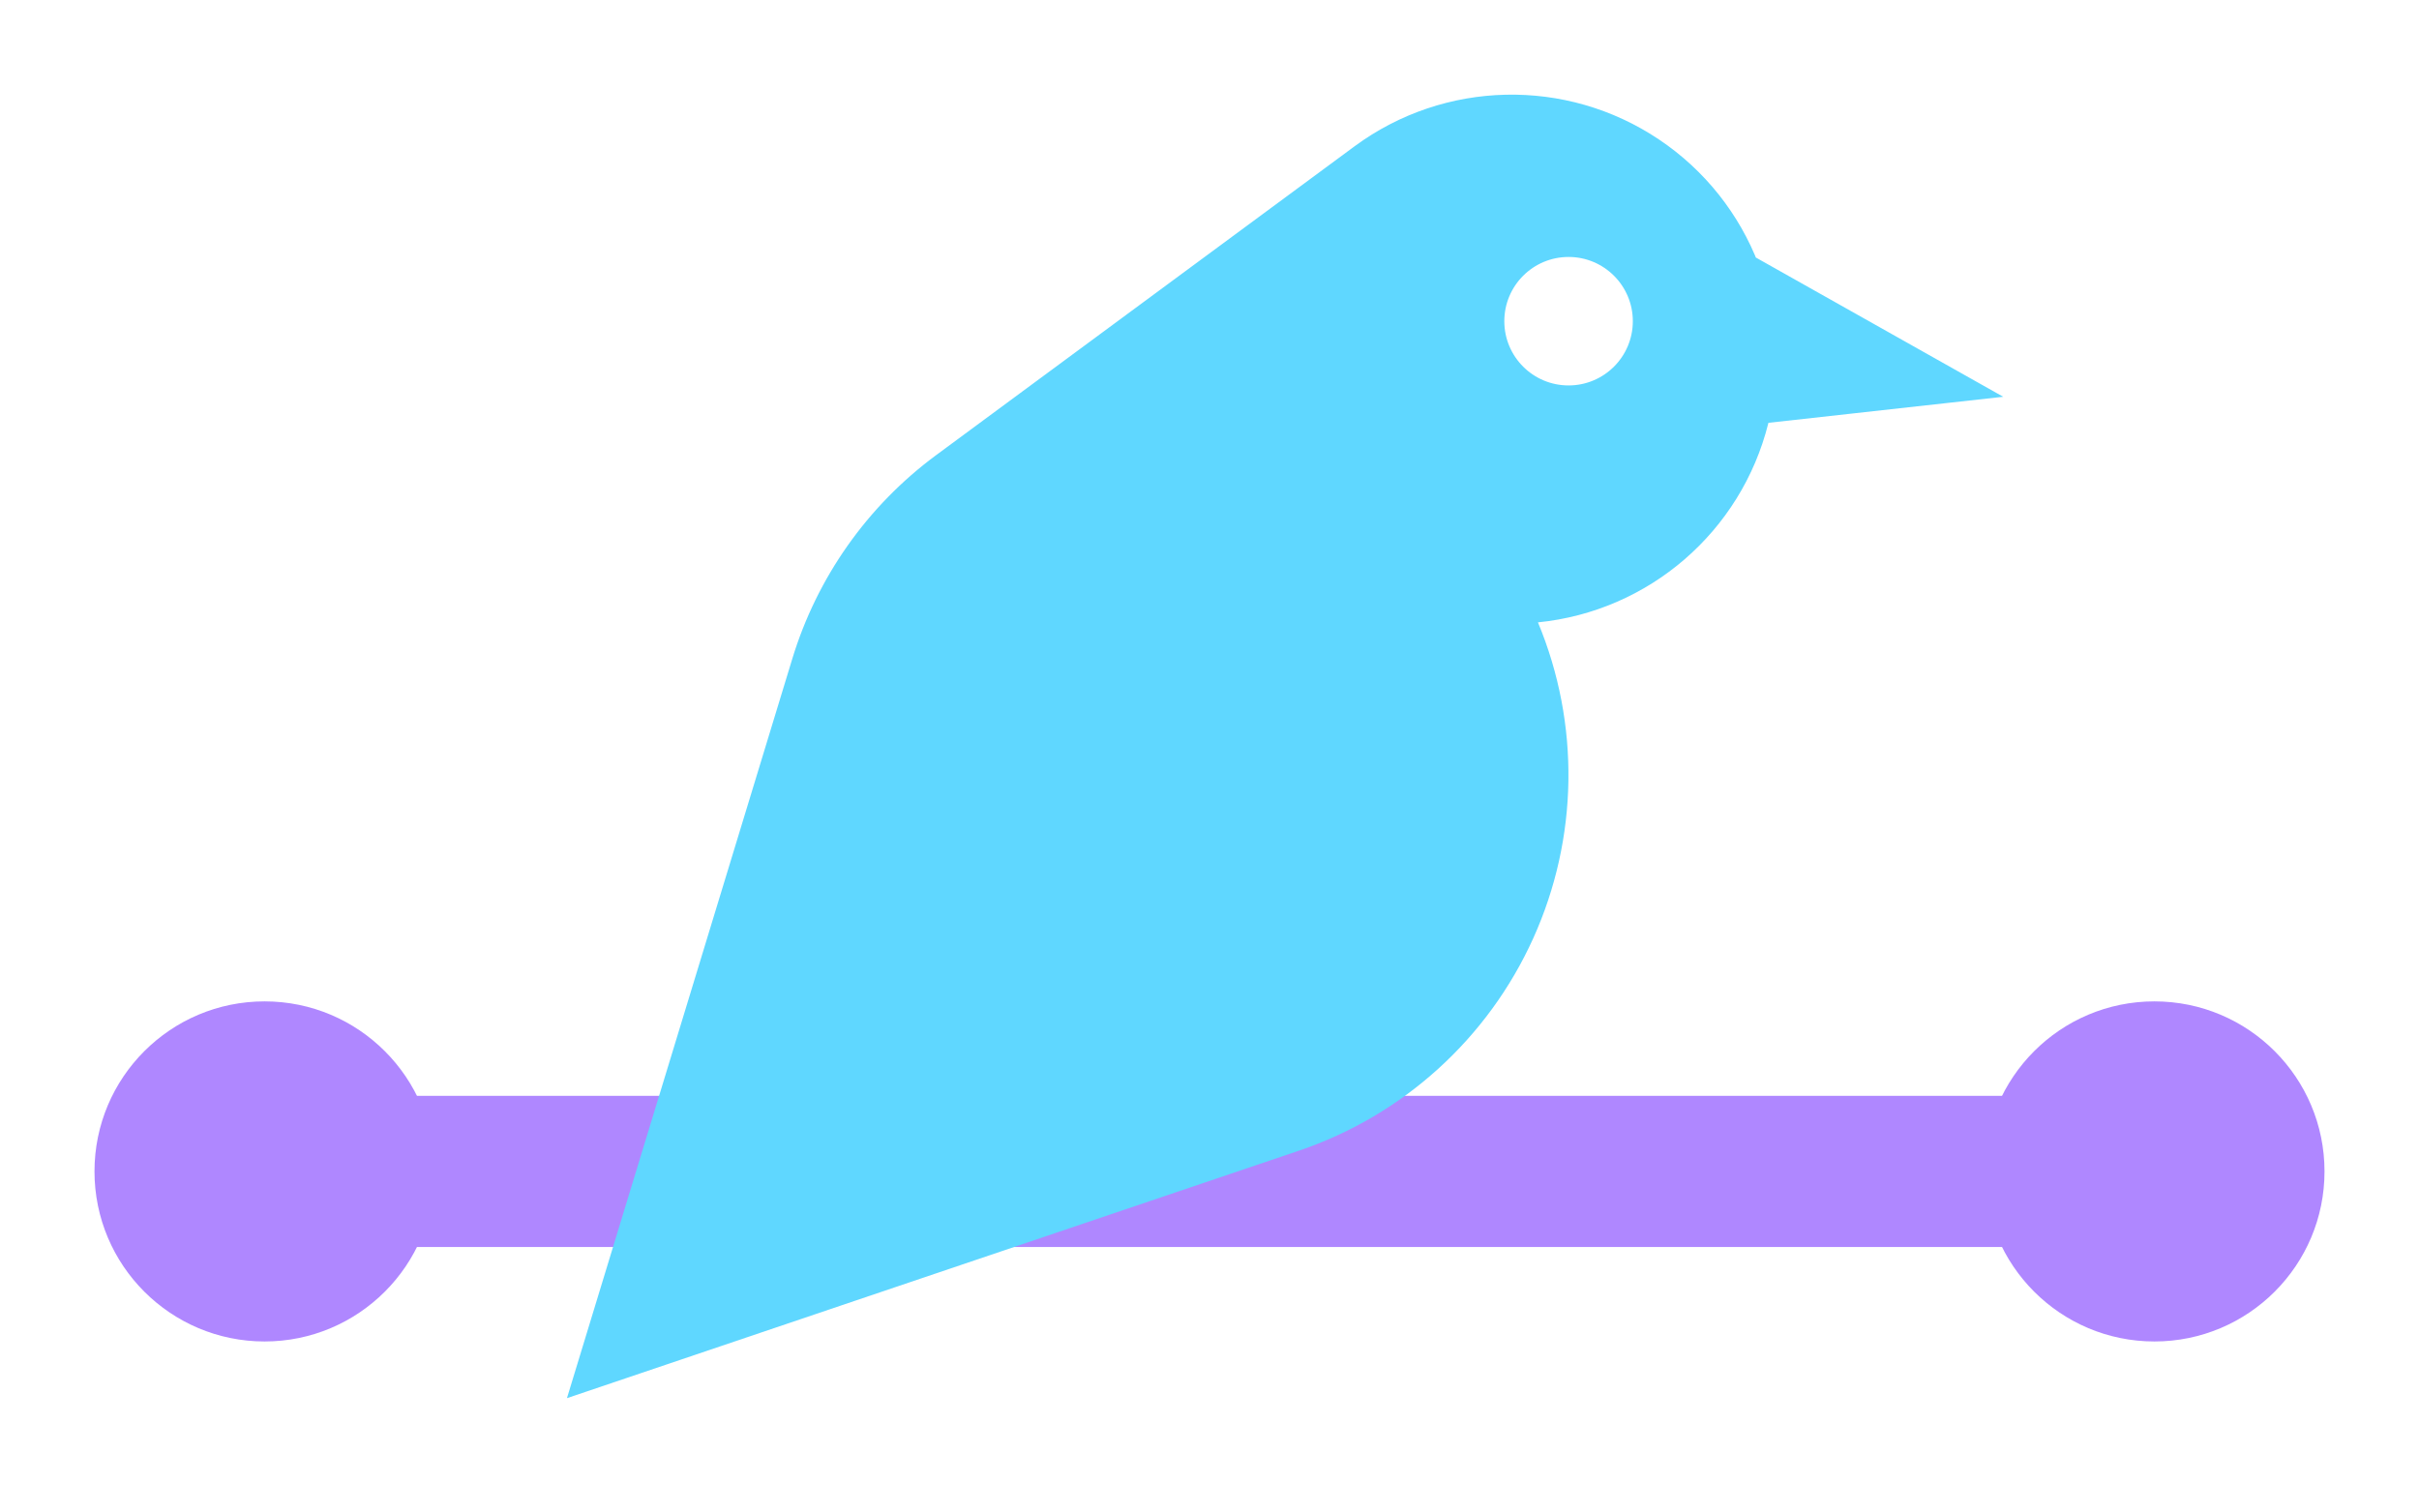
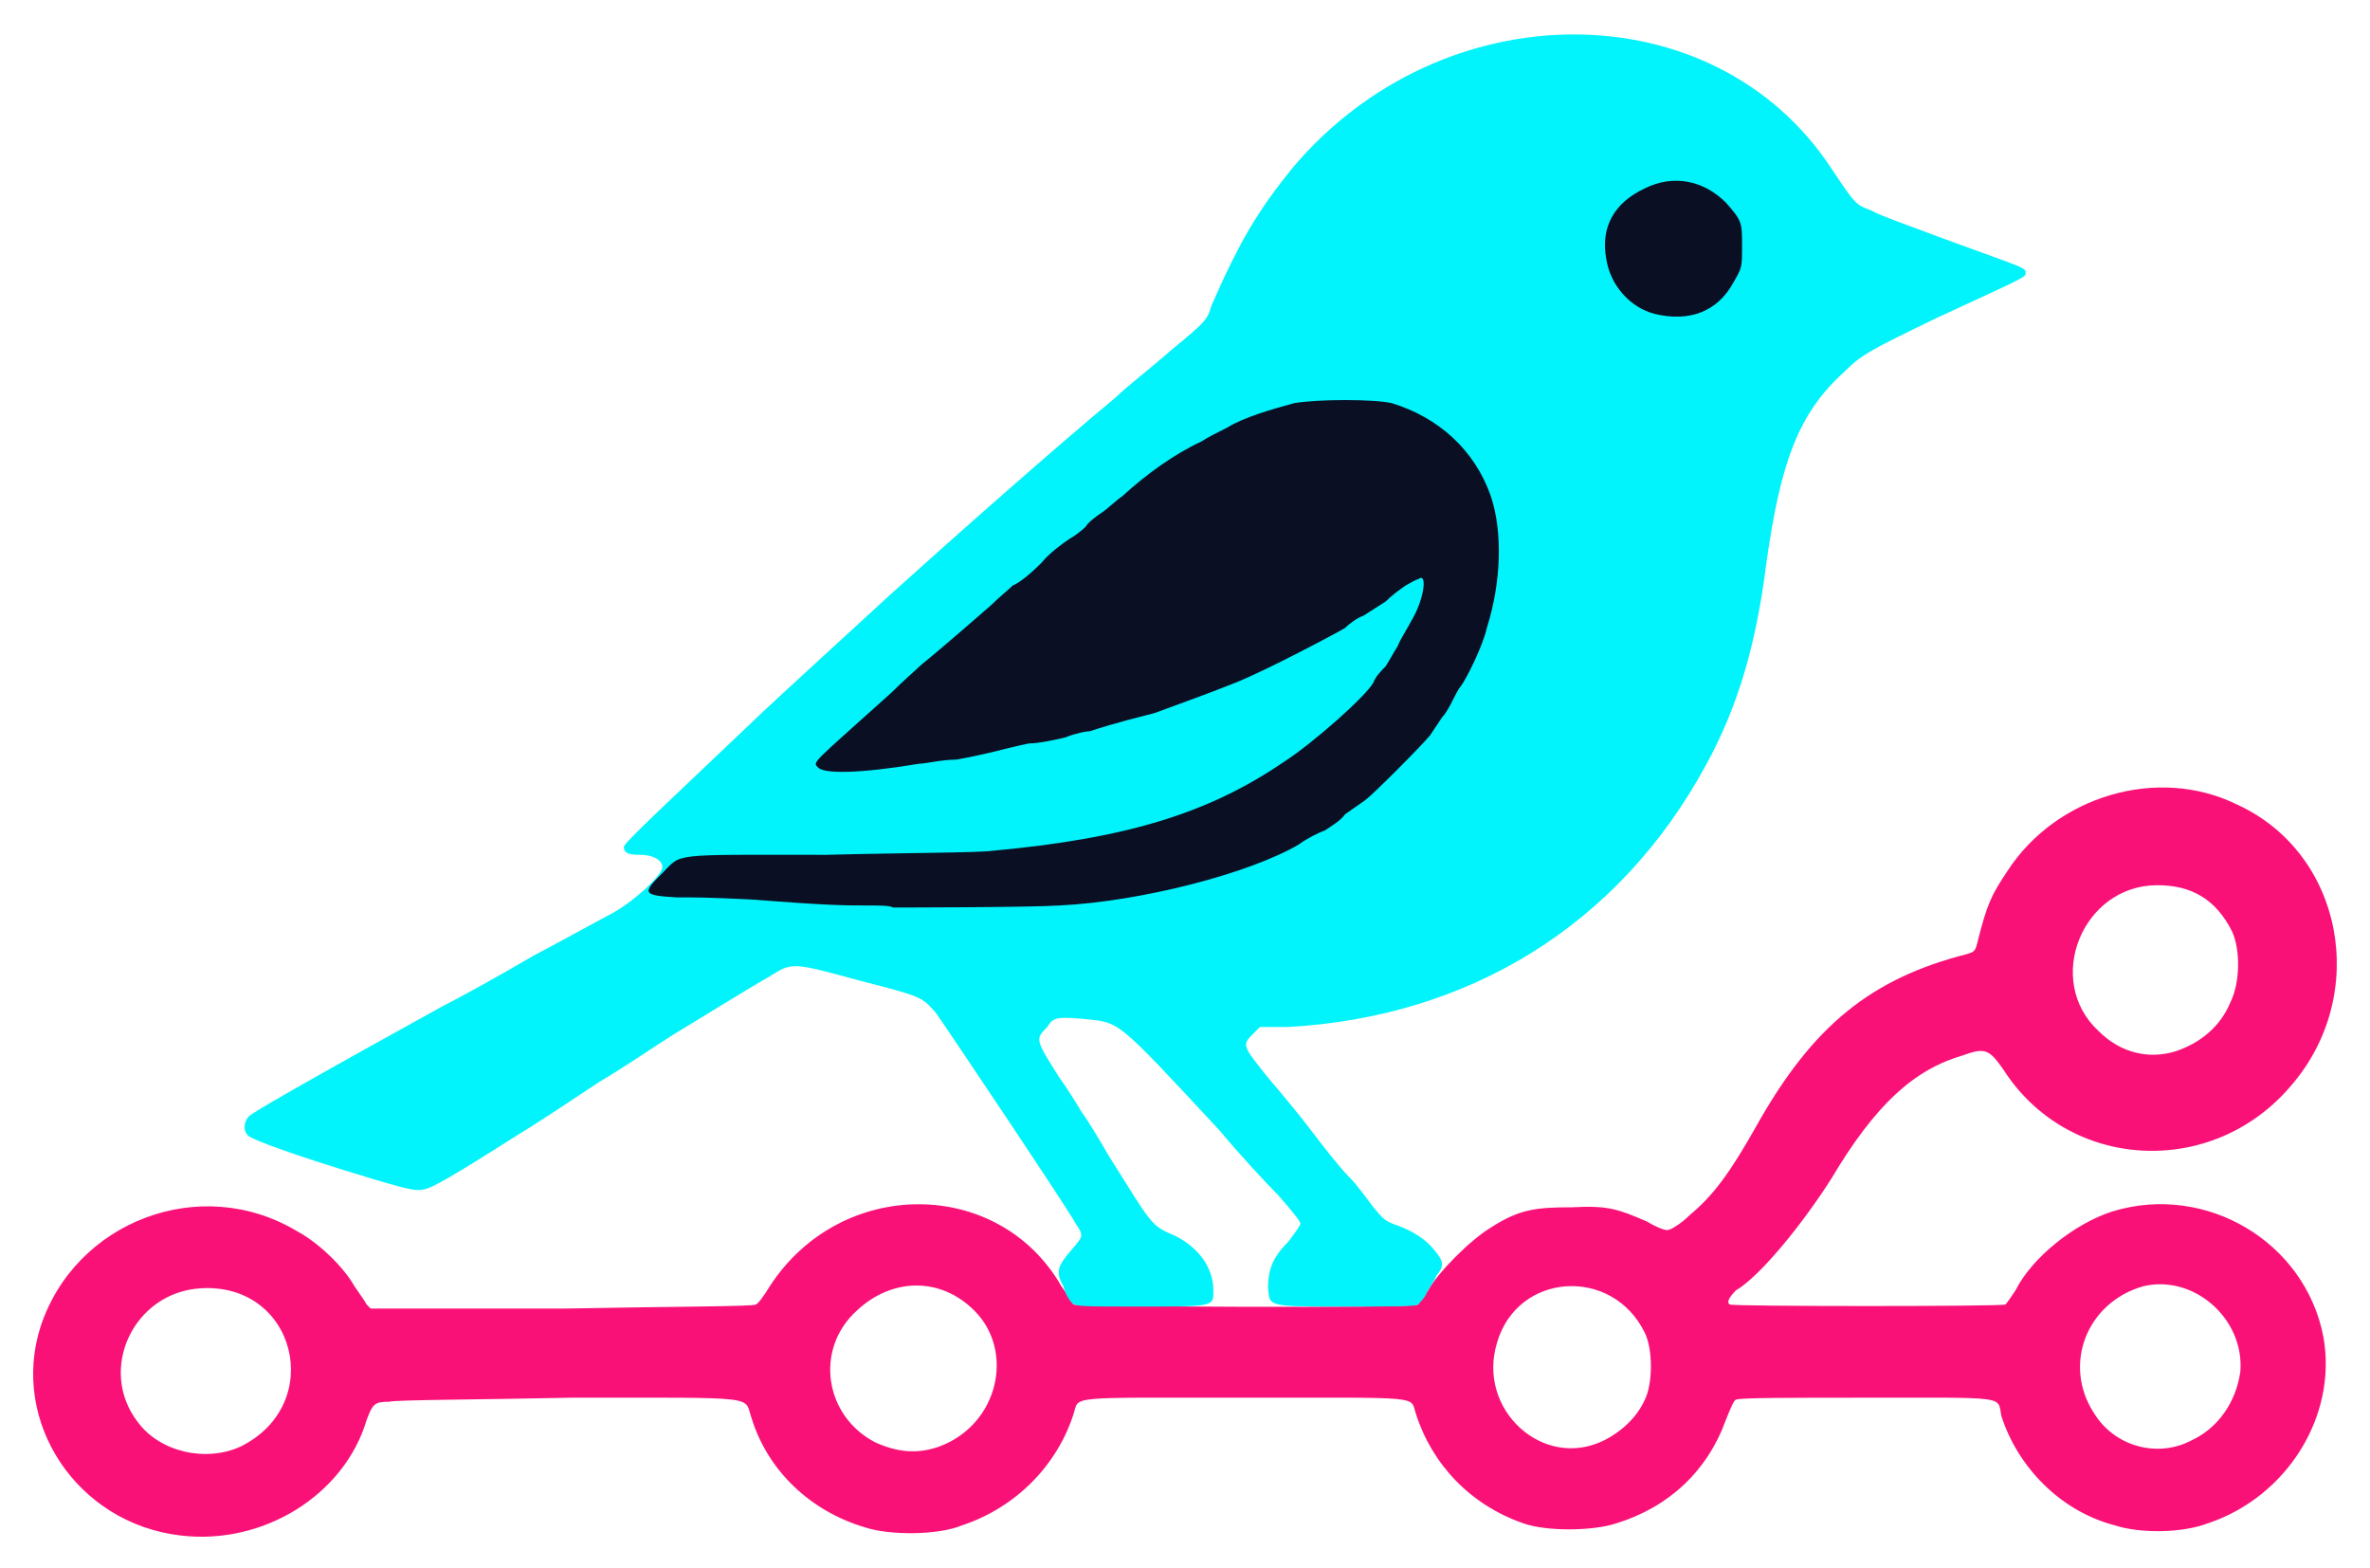
- <svg xmlns="http://www.w3.org/2000/svg" viewBox="0 12 64 40" role="img">
-   <path d="M7 43H57" fill="none" stroke="#af87ff" stroke-width="4" stroke-linecap="round" />
-   <circle cx="7" cy="43" r="4.5" fill="#af87ff" />
-   <circle cx="57" cy="43" r="4.5" fill="#af87ff" />
-   <path fill="#5fd7ff" d="M35.84 15.87A7 7 0 1 1 40.69 28.47A10.5 10.5 0 0 1 34.37 42.45L15 49L20.96 29.44A10.5 10.5 0 0 1 24.76 24.05ZM45.54 18.3L53 22.5L46.15 23.26ZM39.8 20.5A1.7 1.7 0 1 0 43.2 20.5A1.7 1.7 0 1 0 39.8 20.5Z" />
+ <svg xmlns="http://www.w3.org/2000/svg" viewBox="50 270 1170 774" role="img">
+   <path fill="#fa1178" fill-rule="evenodd" d="M139 1028C88 1022 55 972 70 925C87 873 149 849 197 878C208 884 220 896 225 905C227 908 230 912 231 914L233 916L328 916C380 915 423 915 423 914C424 914 427 910 430 905C465 851 543 851 574 905C577 909 579 913 580 914C581 915 747 916 750 914C751 913 753 910 755 907C760 898 776 882 786 876C800 867 808 866 826 866C844 865 849 867 863 873C868 876 873 878 874 877C875 877 880 874 884 870C896 860 904 849 917 826C945 776 974 753 1021 741C1024 740 1025 740 1026 736C1031 716 1033 712 1041 700C1065 663 1115 648 1154 667C1207 691 1220 761 1181 806C1142 852 1071 848 1039 798C1032 788 1030 787 1019 791C995 798 976 815 954 852C940 874 919 900 907 907C904 910 902 913 904 914C906 915 1038 915 1040 914C1041 913 1043 910 1045 907C1053 891 1074 874 1093 868C1139 854 1188 883 1197 930C1204 969 1179 1009 1140 1022C1127 1027 1106 1027 1094 1023C1067 1016 1046 994 1038 969C1036 959 1042 960 971 960C934 960 908 960 907 961C906 961 904 966 902 971C893 996 874 1014 848 1022C836 1026 813 1026 802 1022C776 1013 757 993 749 968C746 959 754 960 665 960C575 960 583 959 580 968C572 993 552 1014 525 1023C513 1028 489 1028 477 1024C450 1016 429 996 421 970C417 959 427 960 332 960C286 961 246 961 242 962C235 962 234 963 231 971C220 1008 180 1033 139 1028ZM169 984C211 963 196 903 149 906C116 908 98 946 118 972C129 987 152 992 169 984ZM514 984C543 973 551 937 531 917C514 900 490 901 473 917C452 936 457 969 482 982C493 987 503 988 514 984ZM842 981C850 977 858 970 862 961C866 953 866 936 862 928C846 895 799 898 789 933C779 966 812 996 842 981ZM1132 981C1145 975 1154 962 1156 947C1158 921 1133 899 1108 905C1080 913 1068 944 1084 968C1094 984 1115 990 1132 981ZM1124 789C1136 785 1146 777 1151 765C1156 755 1156 739 1152 730C1144 714 1132 707 1115 707C1078 707 1059 754 1086 779C1097 790 1111 793 1124 789Z" />
+   <path fill="#01f4fb" d="M579 913C578 912 576 909 575 905C571 898 572 895 579 887C585 880 585 880 581 874C578 868 517 777 512 770C505 762 505 762 474 754C441 745 441 745 430 752C416 760 397 772 382 781C374 786 358 797 346 804C334 812 316 824 306 830C273 851 264 856 260 857C256 858 254 858 234 852C194 840 176 833 173 831C170 829 170 824 173 821C175 819 201 804 268 767C276 763 296 752 313 742C330 733 348 723 352 721C363 715 377 702 377 698C377 695 373 692 366 692C360 692 358 691 358 688C358 686 383 663 426 622C442 607 451 599 489 564C520 536 572 490 601 466C606 461 619 451 628 443C645 429 646 428 648 421C662 389 671 374 688 353C762 265 896 265 954 353C966 371 966 371 974 374C977 376 994 382 1010 388C1051 403 1050 402 1050 405C1050 407 1047 408 1006 427C973 443 969 445 960 454C938 474 929 498 922 548C917 588 908 619 892 648C849 727 775 772 686 777L672 777L668 781C663 786 664 787 676 802C682 809 692 821 698 829C704 837 712 847 716 851C720 855 725 862 728 866C733 872 734 873 740 875C748 878 754 882 758 887C763 893 763 895 759 900C758 903 755 906 754 909C753 911 751 913 750 914C749 915 736 915 714 915C675 915 677 915 676 906C676 897 678 891 686 883C689 879 692 875 692 874C692 873 688 868 681 860C675 854 662 840 652 828C600 772 603 775 585 773C572 772 570 772 567 777C561 783 561 783 573 802C576 806 581 814 584 819C587 823 593 833 597 840C619 875 618 875 630 880C642 886 649 896 649 907C649 915 650 915 613 915C583 915 581 915 579 913Z" />
+   <path fill="#0a0f24" d="M491 718C489 717 484 717 478 717C467 717 459 717 420 714C399 713 394 713 384 713C367 712 367 711 377 701C387 691 380 692 458 692C496 691 533 691 540 690C605 684 646 672 684 646C698 637 724 614 728 607C729 604 732 601 734 599C736 596 738 592 740 589C741 586 745 580 747 576C753 566 755 552 750 556C749 556 746 558 744 559C741 561 737 564 734 567C731 569 726 572 723 574C720 575 716 578 714 580C709 583 675 601 660 607C645 613 628 619 620 622C600 627 591 630 588 631C586 631 581 632 576 634C572 635 563 637 558 637C553 638 545 640 541 641C537 642 528 644 522 645C515 645 507 647 504 647C474 652 457 652 454 649C451 646 450 648 490 612C496 606 503 600 505 598C515 590 532 575 539 569C543 565 548 561 550 559C553 558 559 553 564 548C568 543 575 538 578 536C580 535 584 532 586 530C587 528 591 525 594 523C597 521 601 517 604 515C616 504 630 494 643 488C646 486 652 483 656 481C664 476 678 472 689 469C701 467 728 467 737 469C760 476 778 492 786 515C792 533 791 558 784 580C782 589 774 605 771 609C770 610 768 614 767 616C766 618 764 622 762 624C760 627 758 630 756 633C751 639 728 662 724 665C721 667 717 670 714 672C712 675 707 678 704 680C701 681 695 684 691 687C667 701 614 715 573 717C558 718 493 718 491 718ZM867 425C855 422 845 411 843 398C840 382 847 370 862 363C876 356 891 359 902 370C910 379 910 380 910 391C910 402 910 402 906 409C898 424 884 429 867 425Z" />
</svg>
